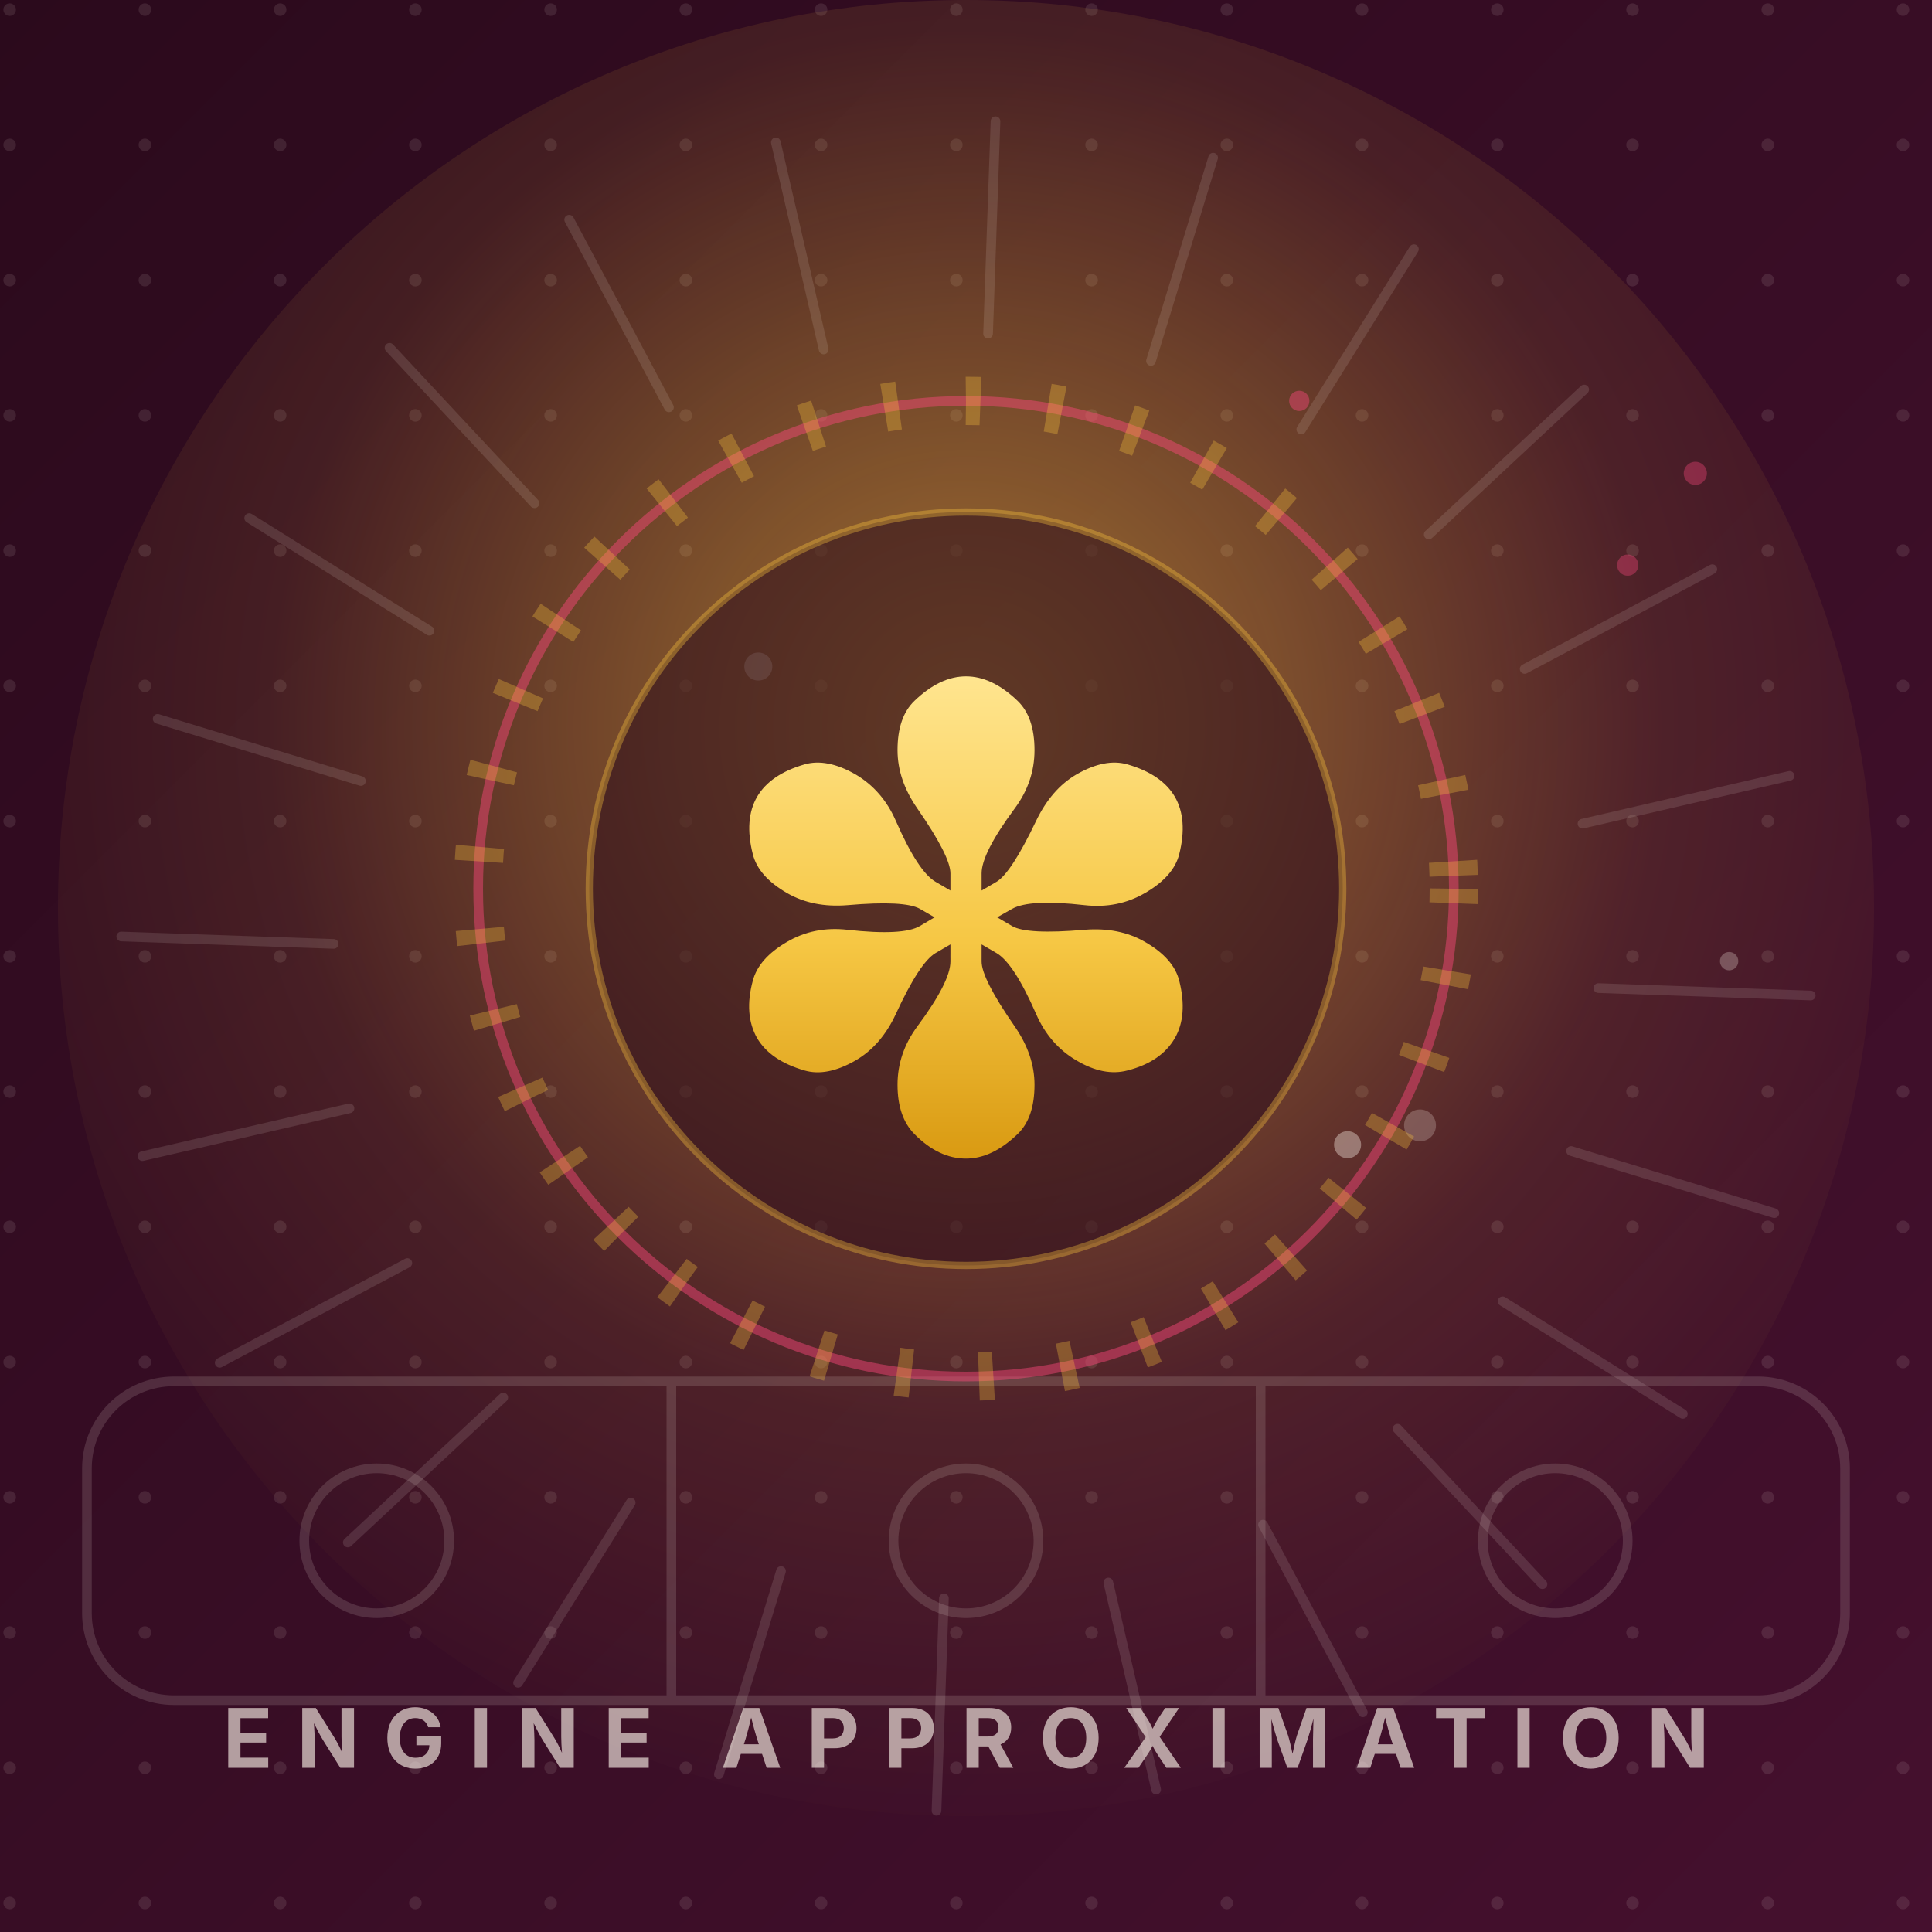
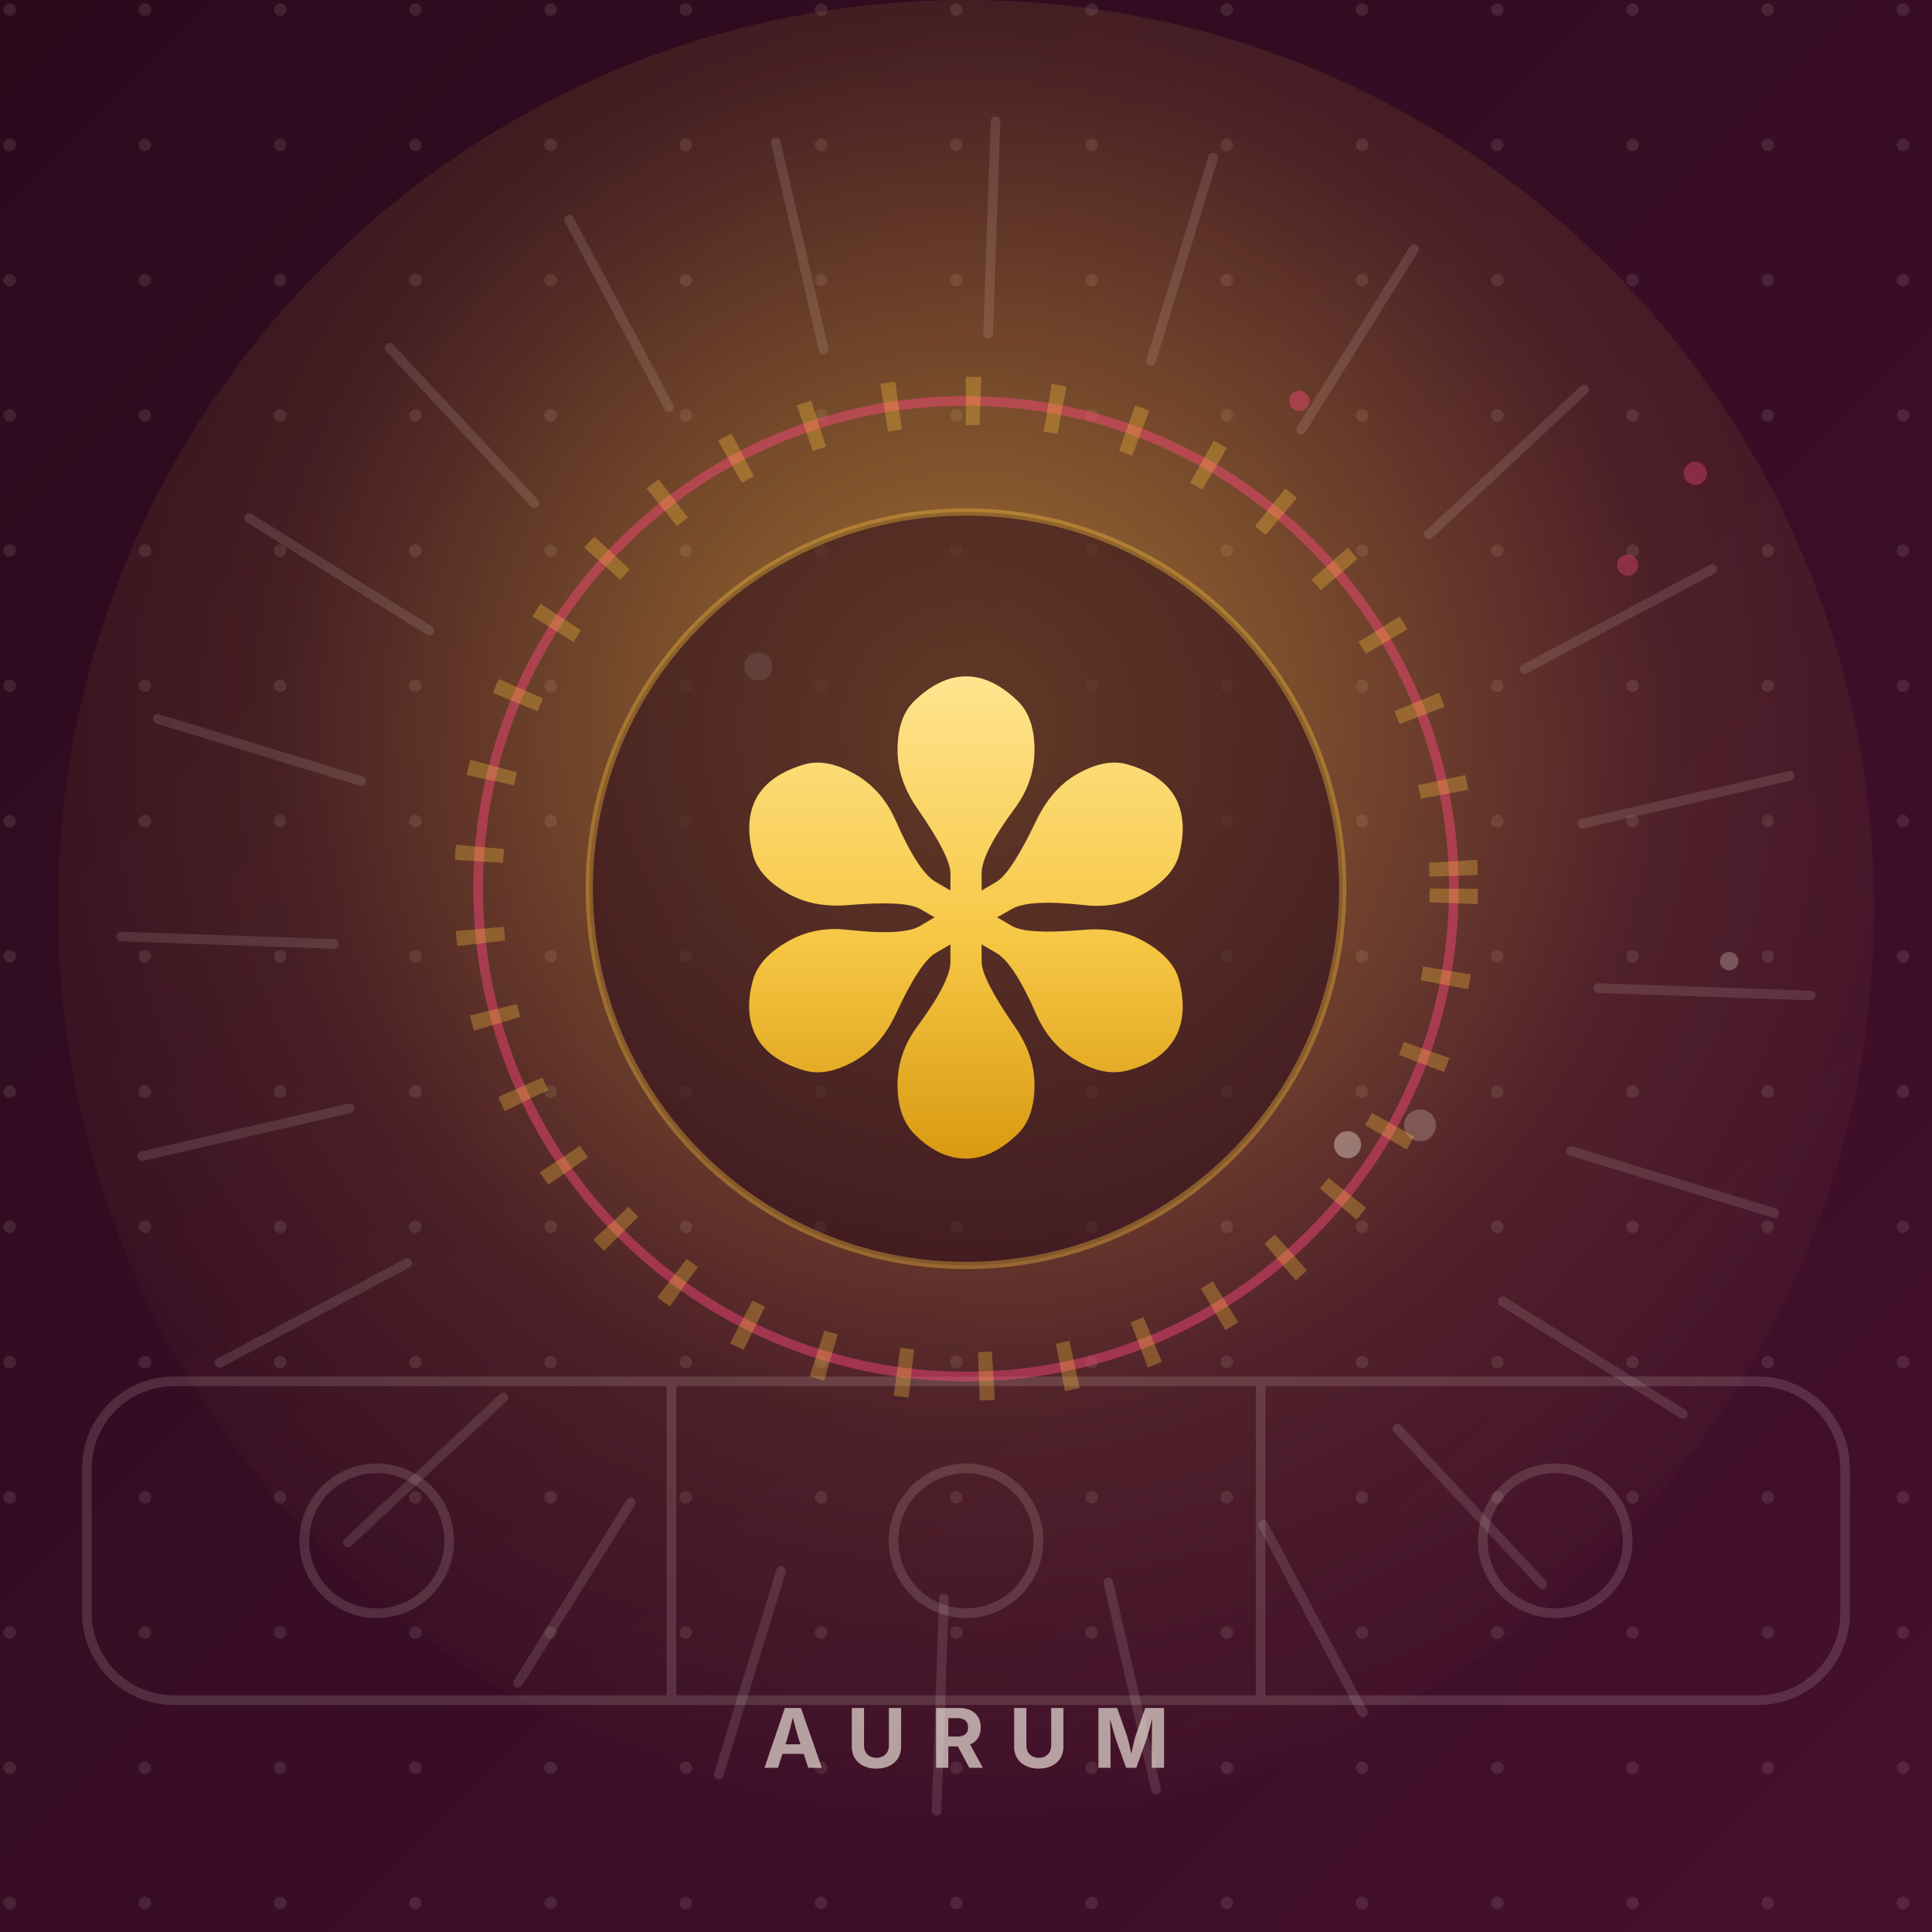
<svg xmlns="http://www.w3.org/2000/svg" viewBox="0 0 400 400" role="img" aria-label="Swerte Fiesta artwork">
  <defs>
    <linearGradient id="bg" x1="0" y1="0" x2="1" y2="1">
      <stop offset="0" stop-color="#2b0a1c" />
      <stop offset="1" stop-color="#45102e" />
    </linearGradient>
    <radialGradient id="glow" cx="50%" cy="40%" r="62%">
      <stop offset="0" stop-color="#ffc93c" stop-opacity=".55" />
      <stop offset=".62" stop-color="#ffc93c" stop-opacity=".10" />
      <stop offset="1" stop-color="#ffc93c" stop-opacity="0" />
    </radialGradient>
    <linearGradient id="gold" x1="0" y1="0" x2="0" y2="1">
      <stop offset="0" stop-color="#ffe58f" />
      <stop offset=".55" stop-color="#f6c744" />
      <stop offset="1" stop-color="#d99a12" />
    </linearGradient>
    <pattern id="dots" width="28" height="28" patternUnits="userSpaceOnUse">
      <circle cx="2" cy="2" r="1.3" fill="#fff6ec" opacity=".10" />
    </pattern>
  </defs>
  <rect width="400" height="400" fill="url(#bg)" />
  <rect width="400" height="400" fill="url(#dots)" />
  <circle cx="200" cy="188" r="188" fill="url(#glow)" />
  <g transform="rotate(17 200 200)">
    <rect x="199" y="24" width="2" height="46" rx="1" fill="#fff6ec" opacity=".12" transform="rotate(0 200 200)" />
    <rect x="199" y="24" width="2" height="46" rx="1" fill="#fff6ec" opacity=".12" transform="rotate(15 200 200)" />
    <rect x="199" y="24" width="2" height="46" rx="1" fill="#fff6ec" opacity=".12" transform="rotate(30 200 200)" />
    <rect x="199" y="24" width="2" height="46" rx="1" fill="#fff6ec" opacity=".12" transform="rotate(45 200 200)" />
    <rect x="199" y="24" width="2" height="46" rx="1" fill="#fff6ec" opacity=".12" transform="rotate(60 200 200)" />
    <rect x="199" y="24" width="2" height="46" rx="1" fill="#fff6ec" opacity=".12" transform="rotate(75 200 200)" />
    <rect x="199" y="24" width="2" height="46" rx="1" fill="#fff6ec" opacity=".12" transform="rotate(90 200 200)" />
    <rect x="199" y="24" width="2" height="46" rx="1" fill="#fff6ec" opacity=".12" transform="rotate(105 200 200)" />
    <rect x="199" y="24" width="2" height="46" rx="1" fill="#fff6ec" opacity=".12" transform="rotate(120 200 200)" />
    <rect x="199" y="24" width="2" height="46" rx="1" fill="#fff6ec" opacity=".12" transform="rotate(135 200 200)" />
    <rect x="199" y="24" width="2" height="46" rx="1" fill="#fff6ec" opacity=".12" transform="rotate(150 200 200)" />
    <rect x="199" y="24" width="2" height="46" rx="1" fill="#fff6ec" opacity=".12" transform="rotate(165 200 200)" />
    <rect x="199" y="24" width="2" height="46" rx="1" fill="#fff6ec" opacity=".12" transform="rotate(180 200 200)" />
    <rect x="199" y="24" width="2" height="46" rx="1" fill="#fff6ec" opacity=".12" transform="rotate(195 200 200)" />
    <rect x="199" y="24" width="2" height="46" rx="1" fill="#fff6ec" opacity=".12" transform="rotate(210 200 200)" />
    <rect x="199" y="24" width="2" height="46" rx="1" fill="#fff6ec" opacity=".12" transform="rotate(225 200 200)" />
    <rect x="199" y="24" width="2" height="46" rx="1" fill="#fff6ec" opacity=".12" transform="rotate(240 200 200)" />
    <rect x="199" y="24" width="2" height="46" rx="1" fill="#fff6ec" opacity=".12" transform="rotate(255 200 200)" />
    <rect x="199" y="24" width="2" height="46" rx="1" fill="#fff6ec" opacity=".12" transform="rotate(270 200 200)" />
    <rect x="199" y="24" width="2" height="46" rx="1" fill="#fff6ec" opacity=".12" transform="rotate(285 200 200)" />
    <rect x="199" y="24" width="2" height="46" rx="1" fill="#fff6ec" opacity=".12" transform="rotate(300 200 200)" />
    <rect x="199" y="24" width="2" height="46" rx="1" fill="#fff6ec" opacity=".12" transform="rotate(315 200 200)" />
    <rect x="199" y="24" width="2" height="46" rx="1" fill="#fff6ec" opacity=".12" transform="rotate(330 200 200)" />
    <rect x="199" y="24" width="2" height="46" rx="1" fill="#fff6ec" opacity=".12" transform="rotate(345 200 200)" />
  </g>
  <circle cx="337" cy="117" r="2.2" fill="#ff477e" opacity="0.35" />
  <circle cx="157" cy="138" r="2.9" fill="#fff6ec" opacity="0.26" />
  <circle cx="294" cy="233" r="3.3" fill="#fff6ec" opacity="0.22" />
  <circle cx="351" cy="98" r="2.4" fill="#ff477e" opacity="0.35" />
  <circle cx="358" cy="199" r="1.9" fill="#fff6ec" opacity="0.26" />
  <circle cx="279" cy="237" r="2.8" fill="#fff6ec" opacity="0.37" />
  <circle cx="269" cy="83" r="2.1" fill="#ff477e" opacity="0.42" />
  <g opacity=".14" fill="none" stroke="#fff6ec" stroke-width="2">
    <rect x="18" y="286" width="364" height="66" rx="18" />
    <path d="M139 286v66M261 286v66" />
    <circle cx="78" cy="319" r="15" />
    <circle cx="200" cy="319" r="15" />
    <circle cx="322" cy="319" r="15" />
  </g>
  <circle cx="200" cy="184" r="101" fill="none" stroke="#ff477e" stroke-opacity=".45" stroke-width="2" />
  <circle cx="200" cy="184" r="101" fill="none" stroke="#ffc93c" stroke-opacity=".30" stroke-width="10" stroke-dasharray="3 14" />
  <circle cx="200" cy="184" r="78" fill="#2b0a1c" fill-opacity=".55" stroke="#ffc93c" stroke-opacity=".35" stroke-width="1.5" />
  <text x="200" y="238" font-size="132" text-anchor="middle" fill="url(#gold)" font-family="'SF Pro Display','Segoe UI',system-ui,sans-serif" font-weight="800">✽</text>
-   <text x="200" y="366" font-size="17" letter-spacing="5" text-anchor="middle" fill="#fff6ec" fill-opacity=".62" font-family="'SF Pro Text','Segoe UI',system-ui,sans-serif" font-weight="700">ENGINE APPROXIMATION</text>
+   <text x="200" y="366" font-size="17" letter-spacing="5" text-anchor="middle" fill="#fff6ec" fill-opacity=".62" font-family="'SF Pro Text','Segoe UI',system-ui,sans-serif" font-weight="700">AURUM</text>
</svg>
